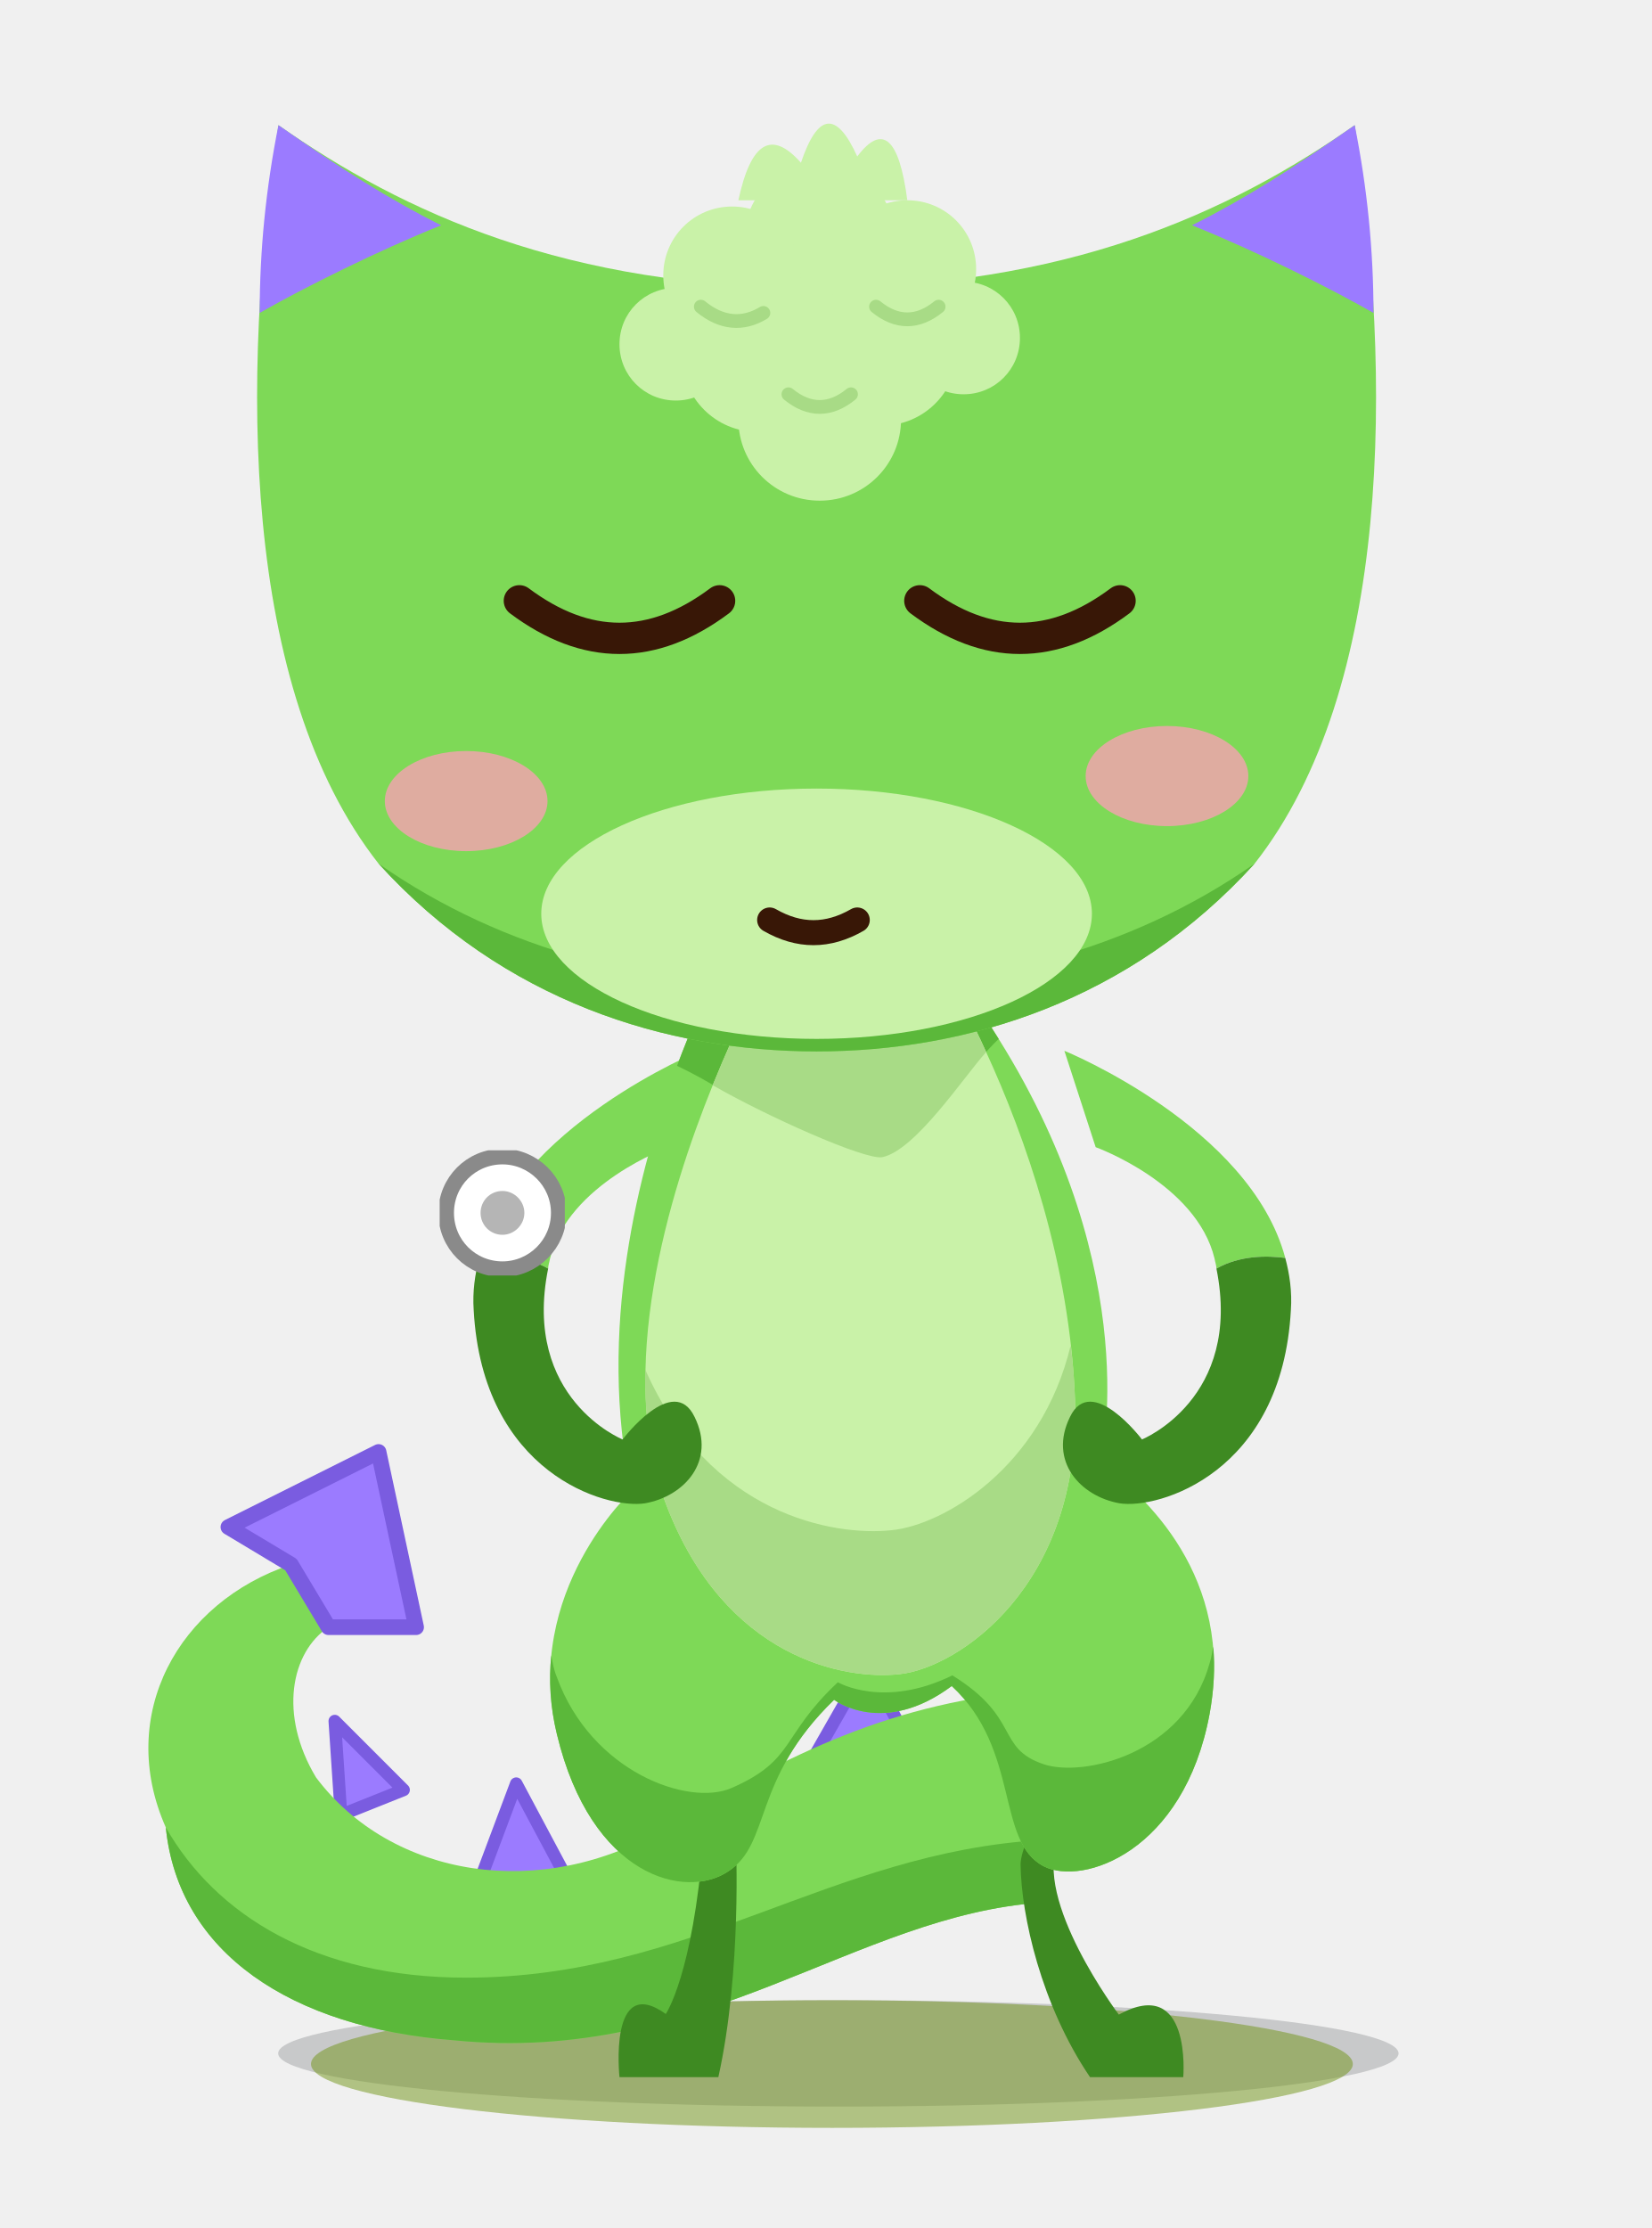
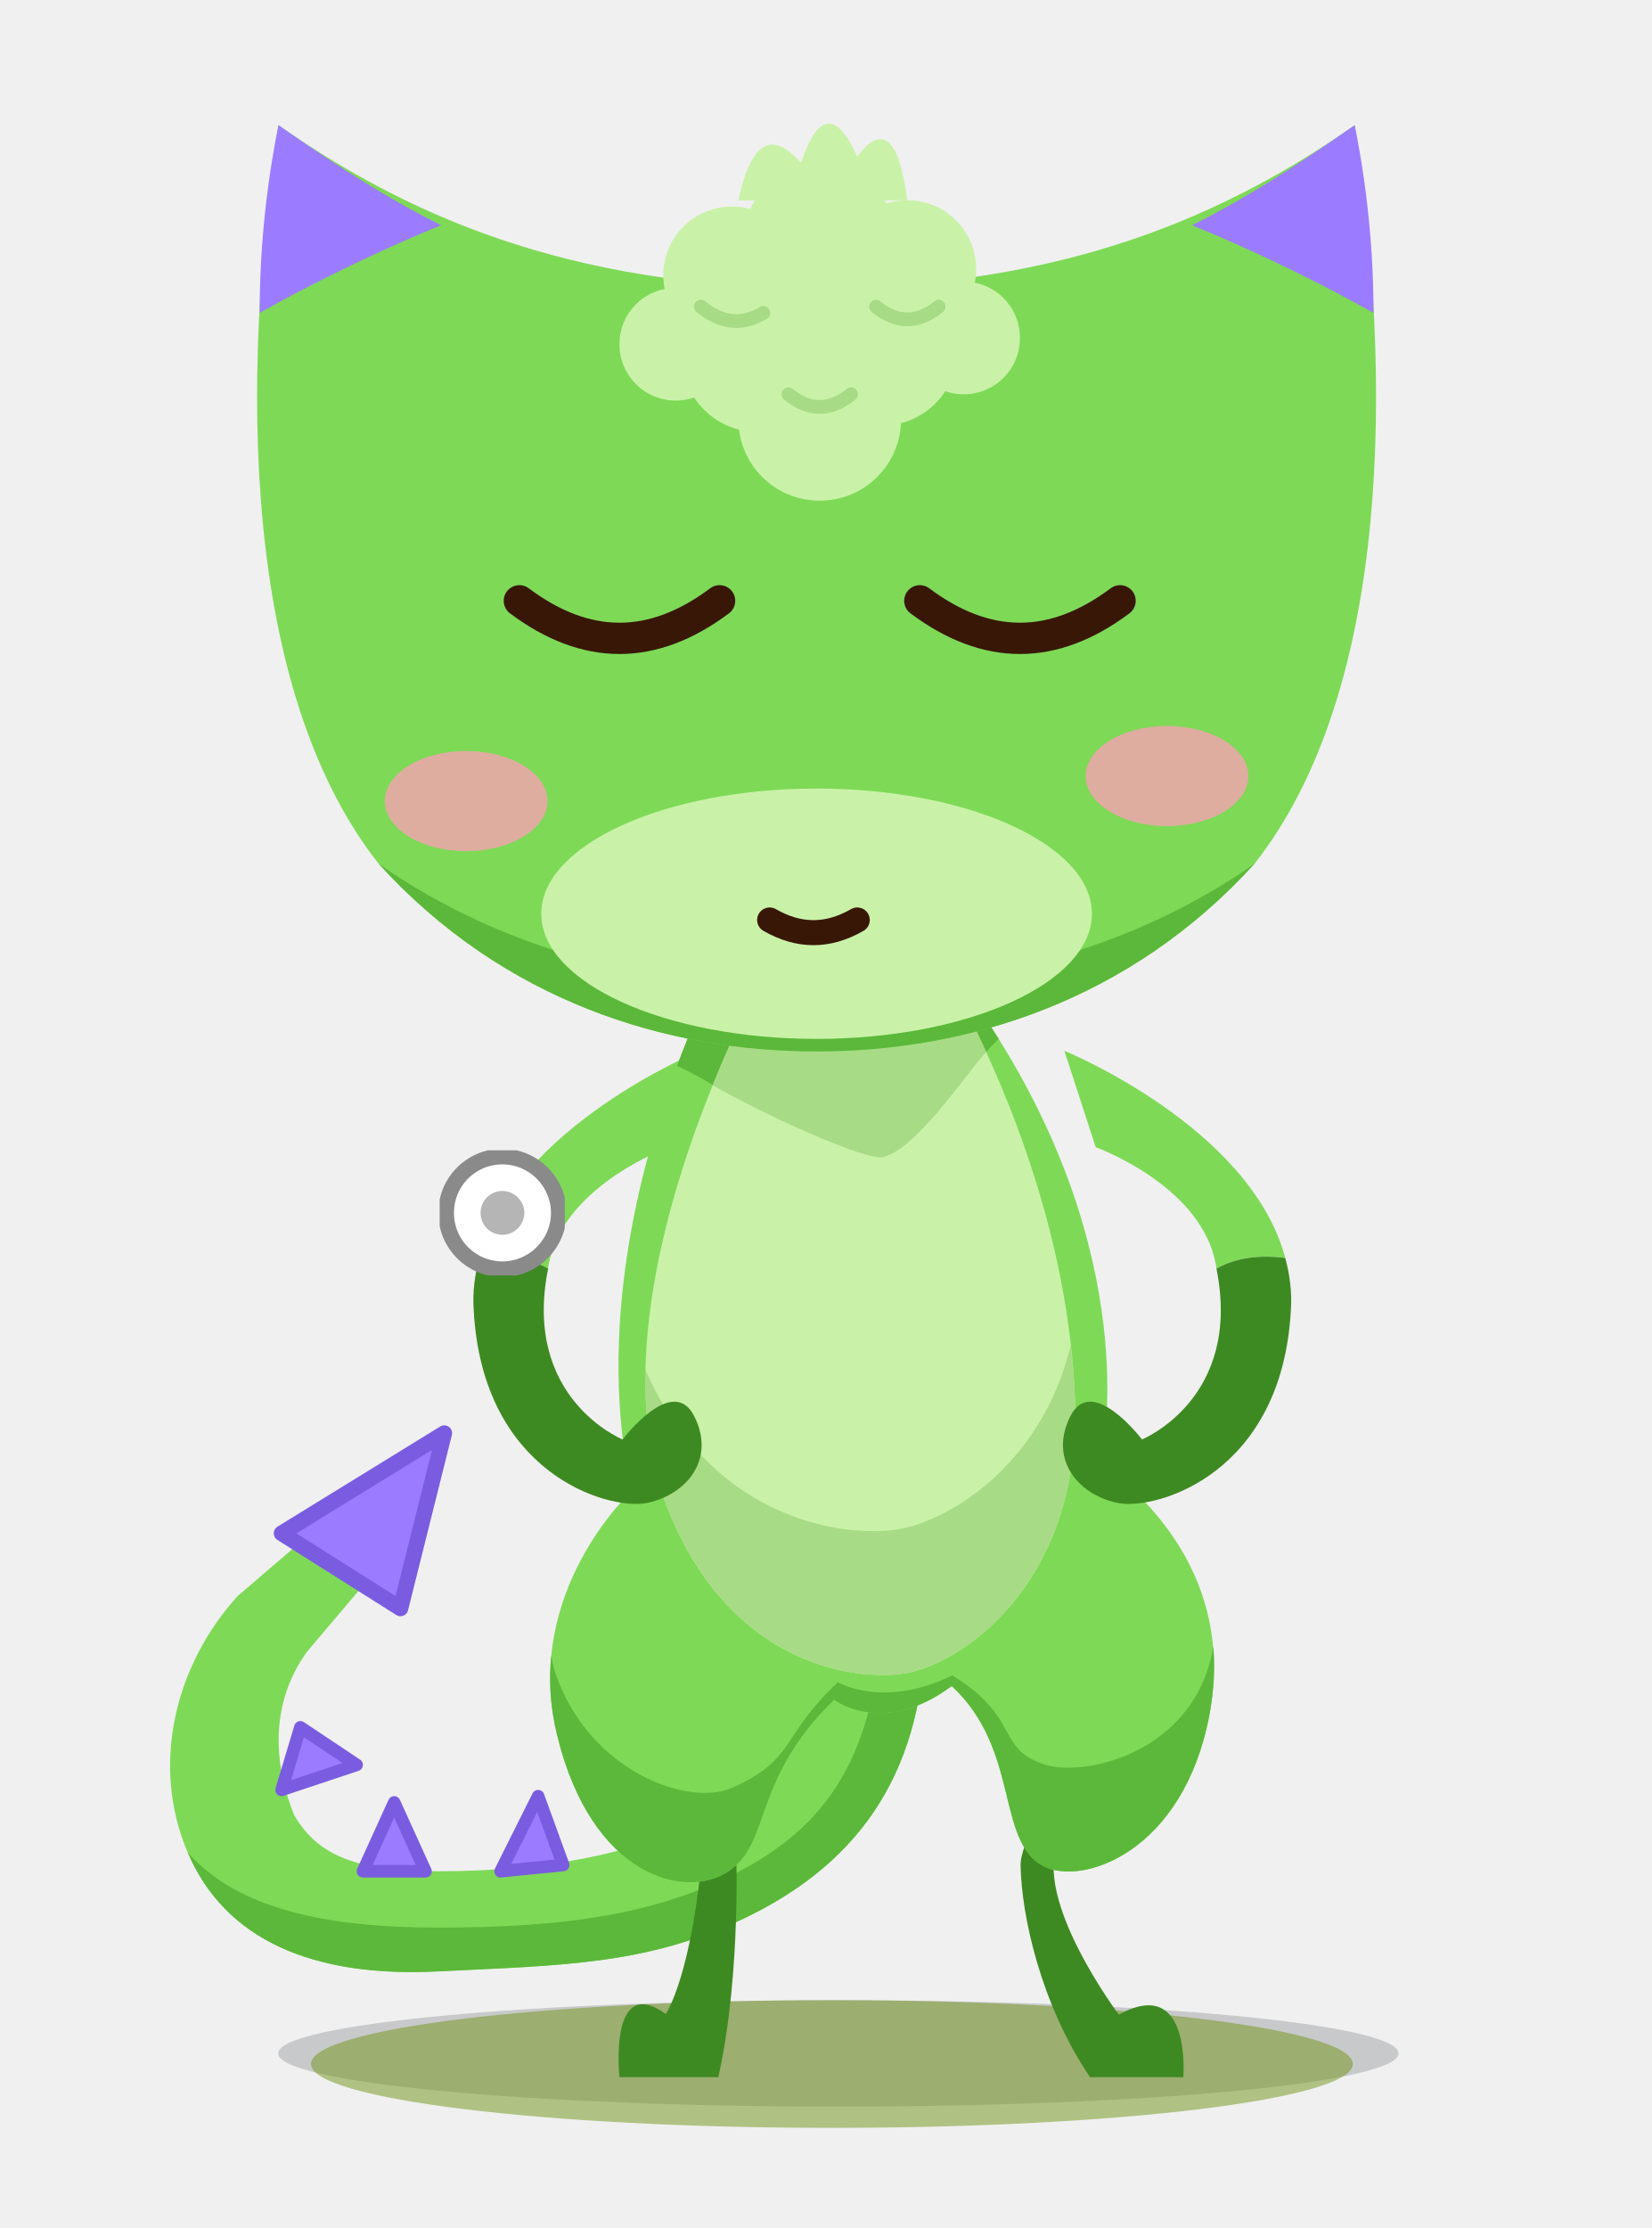
<svg xmlns="http://www.w3.org/2000/svg" width="264" height="356" viewBox="0 0 264 356" fill="none">
  <ellipse cx="133.979" cy="328.1" rx="89.525" ry="8.5" fill="#141A1F" fill-opacity="0.18" />
  <path d="M133 340C178.9 340 216.2 335.4 216.2 329.8C216.2 324.1 178.9 319.6 133 319.6C87 319.6 49.7 324.1 49.7 329.8C49.7 335.4 87 340 133 340Z" fill="#719417" fill-opacity="0.5" />
-   <path d="M130.5 280L138.5 266L144.5 277L130.5 280ZM102.5 293L110.5 278L116.5 289L102.5 293ZM76.5 301L82.5 285L90.5 300L76.5 301ZM54.5 290L53.5 275L64.5 286L54.5 290Z" fill="#9B7BFF" stroke="#7A5CE0" stroke-width="2" stroke-linejoin="round" />
-   <path d="M166.5 304C136.5 306 112.5 330 72.5 326C46.5 324 28.5 312 26.5 292C18.5 274 28.5 256 46.5 250L52.5 260C46.5 264 44.5 274 50.5 284C62.5 300 86.5 304 106.5 292C126.5 280 142.5 272 166.5 270V304Z" fill="#7ED957" />
-   <path d="M166.5 304C136.5 306 112.5 330 72.5 326C46.5 324 28.5 312 26.5 292C34.5 306 50.5 316 74.5 316C110.5 316 132.5 296 166.5 294V304Z" fill="#5BB83A" />
-   <path d="M46.5 250L36.5 244L60.5 232L66.5 260H52.5L46.5 250Z" fill="#9B7BFF" stroke="#7A5CE0" stroke-width="2.5" stroke-linejoin="round" />
+   <path d="M148 258C148 280 140 296 120 306C104 314 90 314 70 315C50 316 36 310 30 296C24 282 28 266 38 255L52 243L60 251L49 264C44 271 43 280 47 290C51 297 58 299 70 299C88 299 104 296 118 288C128 282 131 272 130 258H148Z" fill="#7ED957" />
+   <path d="M148 258C148 280 140 296 120 306C104 314 90 314 70 315C50 316 36 310 30 296C38 305 52 308 70 308C90 308 106 306 120 298C134 290 140 278 141 258H148Z" fill="#5BB83A" />
+   <path d="M45 286L48 276L57 282L45 286ZM58 299H68L63 288L58 299ZM80 299L90 298L86 287L80 299ZM104 295L113 291L107 282L104 295Z" fill="#9B7BFF" stroke="#7A5CE0" stroke-width="2" stroke-linejoin="round" />
+   <path d="M45 245L71 229L64 257L45 245Z" fill="#9B7BFF" stroke="#7A5CE0" stroke-width="2.5" stroke-linejoin="round" />
  <path d="M117.6 294.2C117.6 294.2 118.6 314.8 114.8 331.9H99C99 331.9 97.2 315.2 106.4 321.8C106.4 321.8 110.7 315.6 112.4 294.2H117.6Z" fill="#3E8A22" />
  <path d="M165.4 291C165.4 291 163.1 295.7 163.1 297.9C163.2 306.1 166.4 320.4 174.2 331.9H189.1C189.1 331.9 190.5 315.5 178.8 321.9C178.8 321.9 164.9 303.4 169.2 294.2L165.4 291L165.4 291Z" fill="#3E8A22" />
  <path d="M193.3 273.9C189.2 295.9 173 301.4 166.8 298.2C159.1 294.2 163.1 279.6 152.1 269.4C141.1 277.6 133.3 271.6 133.3 271.6C120.1 284.4 123.3 294.5 116.4 299C109.6 303.6 94.5 300 89 277.1C83.5 254.3 100.9 238.3 100.9 238.3C95.4 212.7 102 186.9 108.2 170.3C112.4 159.1 116.4 152 116.4 152L152.6 155.7C155.2 159.2 157.5 162.6 159.6 166C183.2 203.7 175.9 233.8 175.9 233.8C182.8 238.8 197.4 252 193.3 273.9Z" fill="#7ED957" />
  <path d="M193.3 273.9C189.2 295.9 173 301.4 166.8 298.2C159.1 294.2 163.1 279.6 152.1 269.4C141.1 277.6 133.3 271.6 133.3 271.6C120.1 284.4 123.3 294.5 116.4 299C109.6 303.6 94.5 300 89 277.1C87.9 272.6 87.7 268.4 88.1 264.5C88.3 265.6 88.5 266.8 89 268C94.5 283.1 110 288.7 116.9 285.7C127.2 281.2 124.7 277.4 133.9 268.8C133.9 268.8 141.2 273.1 152.2 267.7C163.2 274.5 159.1 279.3 166.8 281.9C173 284 189.2 280.4 193.3 265.8C193.6 264.9 193.7 264 193.9 263.1C194.2 266.4 194 270 193.3 273.9V273.9Z" fill="#5BB83A" />
  <path d="M111.9 167.9L106.9 183.3C106.9 183.3 90.8 189.1 87.9 201.1C87.8 201.7 87.6 202.2 87.6 202.7C83.9 200.6 79.6 200.6 76.6 201C82.2 180 111.9 167.9 111.9 167.9H111.9Z" fill="#7ED957" />
  <path d="M159.6 166C155.6 169.9 150.6 176.3 147.1 186.7C145.4 191.9 138.7 193.4 134.8 189.6C128.3 183.3 118.9 175.4 108.2 170.3C112.4 159.1 116.4 152 116.4 152L152.6 155.7C155.2 159.2 157.5 162.6 159.6 166H159.6Z" fill="#5BB83A" />
  <path d="M143.8 267.5C135 268.5 115.9 265 106.5 240.5C98.3 219.2 106.8 190.9 113.9 173.4C117.9 163.5 121.4 157.1 121.4 157.1L135.1 153.9L148.4 150.9C148.4 150.9 149.5 152.6 151.2 155.6C152.9 158.5 155.2 162.8 157.6 168.1C163.8 181.6 171 201.8 171.8 223.7C172.8 253.4 153.1 266.5 143.8 267.5H143.8Z" fill="#C9F2A8" />
  <path d="M143.8 267.5C135 268.5 115.9 265 106.5 240.5C103.9 233.8 103 226.3 103.1 218.8C113.4 242.1 133.3 245.5 142.5 244.5C150.7 243.7 166.4 234.6 171.1 215C171.5 217.8 171.7 220.8 171.8 223.7C172.8 253.4 153.1 266.5 143.8 267.5H143.8Z" fill="#A8DB86" />
  <path d="M157.6 168.1C154 172.1 146.3 183.8 141 184.9C138.2 185.4 122.2 178.2 113.9 173.4C117.9 163.5 121.4 157.1 121.4 157.1L135.1 153.9L151.2 155.6C152.9 158.5 155.2 162.8 157.6 168.1Z" fill="#A8DB86" />
  <path d="M103.1 240.2C96.9 241.2 77.1 235.4 75.7 209.3C75.5 206.4 75.9 203.6 76.6 201C79.6 200.6 83.9 200.6 87.6 202.7C83.4 223.5 99.5 230 99.5 230C99.5 230 107.6 219.3 111 226.4C114.5 233.5 109.3 239.1 103.1 240.2V240.2Z" fill="#3E8A22" />
  <path d="M44.5 20C64.5 34 90.5 46 130.5 46C170.5 46 196.5 34 216.5 20C222.5 60 222.5 110 200.5 138C180.5 160 154.5 168 130.5 168C106.5 168 80.5 160 60.5 138C38.5 110 38.5 60 44.5 20Z" fill="#7ED957" />
  <path d="M60.5 138C80.5 160 106.5 168 130.5 168C154.5 168 180.5 160 200.5 138C180.5 152 156.5 158 130.5 158C104.5 158 80.5 152 60.5 138Z" fill="#5BB83A" />
  <path d="M44.5 20C54.5 27 62.5 32 70.5 36C60.5 40 48.5 46 41.5 50C41.5 40 42.5 30 44.5 20Z" fill="#9B7BFF" />
  <path d="M216.5 20C206.5 27 198.5 32 190.5 36C200.5 40 212.5 46 219.5 50C219.5 40 218.5 30 216.5 20Z" fill="#9B7BFF" />
  <path opacity="0.75" d="M186.5 132C193.7 132 199.5 128.4 199.5 124C199.5 119.6 193.7 116 186.5 116C179.3 116 173.5 119.6 173.5 124C173.5 128.4 179.3 132 186.5 132Z" fill="#FF9EB8" />
  <path opacity="0.75" d="M74.5 136C81.7 136 87.5 132.4 87.5 128C87.5 123.6 81.7 120 74.5 120C67.3 120 61.5 123.6 61.5 128C61.5 132.4 67.3 136 74.5 136Z" fill="#FF9EB8" />
  <path d="M130.5 166C154.8 166 174.5 157 174.5 146C174.5 135 154.8 126 130.5 126C106.2 126 86.5 135 86.5 146C86.5 157 106.2 166 130.5 166Z" fill="#C9F2A8" />
  <path d="M170.1 167.9L175.1 183.3C175.1 183.3 191.2 189.1 194.1 201.1C194.2 201.7 194.4 202.2 194.4 202.7C198.1 200.6 202.4 200.6 205.4 201C199.8 180 170.1 167.9 170.1 167.9H170.1Z" fill="#7ED957" />
  <path d="M178.9 240.2C185.1 241.2 204.9 235.4 206.3 209.3C206.5 206.4 206.1 203.6 205.4 201C202.4 200.6 198.1 200.6 194.4 202.7C198.6 223.5 182.5 230 182.5 230C182.5 230 174.4 219.3 171 226.4C167.5 233.5 172.7 239.1 178.9 240.2V240.2Z" fill="#3E8A22" />
  <path d="M118 32C120 22.7 123.3 20.7 128 26C130.7 18 133.7 17.7 137 25C141 19.7 143.7 22 145 32H118Z" fill="#C9F2A8" />
  <path d="M131 50C137.6 50 143 44.6 143 38C143 31.4 137.6 26 131 26C124.4 26 119 31.4 119 38C119 44.6 124.4 50 131 50Z" fill="#C9F2A8" />
  <path d="M117 55C123.1 55 128 50.1 128 44C128 37.9 123.1 33 117 33C110.9 33 106 37.9 106 44C106 50.1 110.9 55 117 55Z" fill="#C9F2A8" />
  <path d="M145 54C151.1 54 156 49.1 156 43C156 36.9 151.1 32 145 32C138.9 32 134 36.9 134 43C134 49.1 138.9 54 145 54Z" fill="#C9F2A8" />
  <path d="M108 64C113 64 117 60 117 55C117 50 113 46 108 46C103 46 99 50 99 55C99 60 103 64 108 64Z" fill="#C9F2A8" />
  <path d="M154 63C159 63 163 59 163 54C163 49 159 45 154 45C149 45 145 49 145 54C145 59 149 63 154 63Z" fill="#C9F2A8" />
  <path d="M121 69C127.6 69 133 63.6 133 57C133 50.4 127.6 45 121 45C114.4 45 109 50.4 109 57C109 63.6 114.4 69 121 69Z" fill="#C9F2A8" />
  <path d="M141 68C147.6 68 153 62.6 153 56C153 49.4 147.6 44 141 44C134.4 44 129 49.4 129 56C129 62.6 134.4 68 141 68Z" fill="#C9F2A8" />
  <path d="M131 80C138.2 80 144 74.2 144 67C144 59.8 138.2 54 131 54C123.8 54 118 59.8 118 67C118 74.2 123.8 80 131 80Z" fill="#C9F2A8" />
  <path d="M112 49C115.3 51.7 118.7 52 122 50M140 49C143.3 51.7 146.7 51.7 150 49M126 63C129.3 65.7 132.7 65.7 136 63" stroke="#A8DB86" stroke-width="2.2" stroke-linecap="round" />
  <g clip-path="url(#clip0_166_6556)">
    <path d="M80.3 202.8C85.2 202.8 89.3 198.8 89.3 193.8C89.3 188.8 85.2 184.8 80.3 184.8C75.3 184.8 71.3 188.8 71.3 193.8C71.3 198.8 75.3 202.8 80.3 202.8Z" fill="white" stroke="#8A8A8A" stroke-width="2.5" />
    <path d="M80.3 197.3C82.2 197.3 83.8 195.7 83.8 193.8C83.8 191.9 82.2 190.3 80.3 190.3C78.3 190.3 76.8 191.9 76.8 193.8C76.8 195.7 78.3 197.3 80.3 197.3Z" fill="#B5B5B5" />
  </g>
  <path d="M83 96C93.7 104 104.3 104 115 96" stroke="#381706" stroke-width="5" stroke-linecap="round" />
  <path d="M147 96C157.7 104 168.3 104 179 96" stroke="#381706" stroke-width="5" stroke-linecap="round" />
  <path d="M123 147C127.7 149.7 132.3 149.7 137 147" stroke="#381706" stroke-width="4" stroke-linecap="round" />
  <defs>
    <clipPath id="clip0_166_6556">
      <rect width="20" height="20" fill="white" transform="translate(70.2637 183.8)" />
    </clipPath>
  </defs>
</svg>
